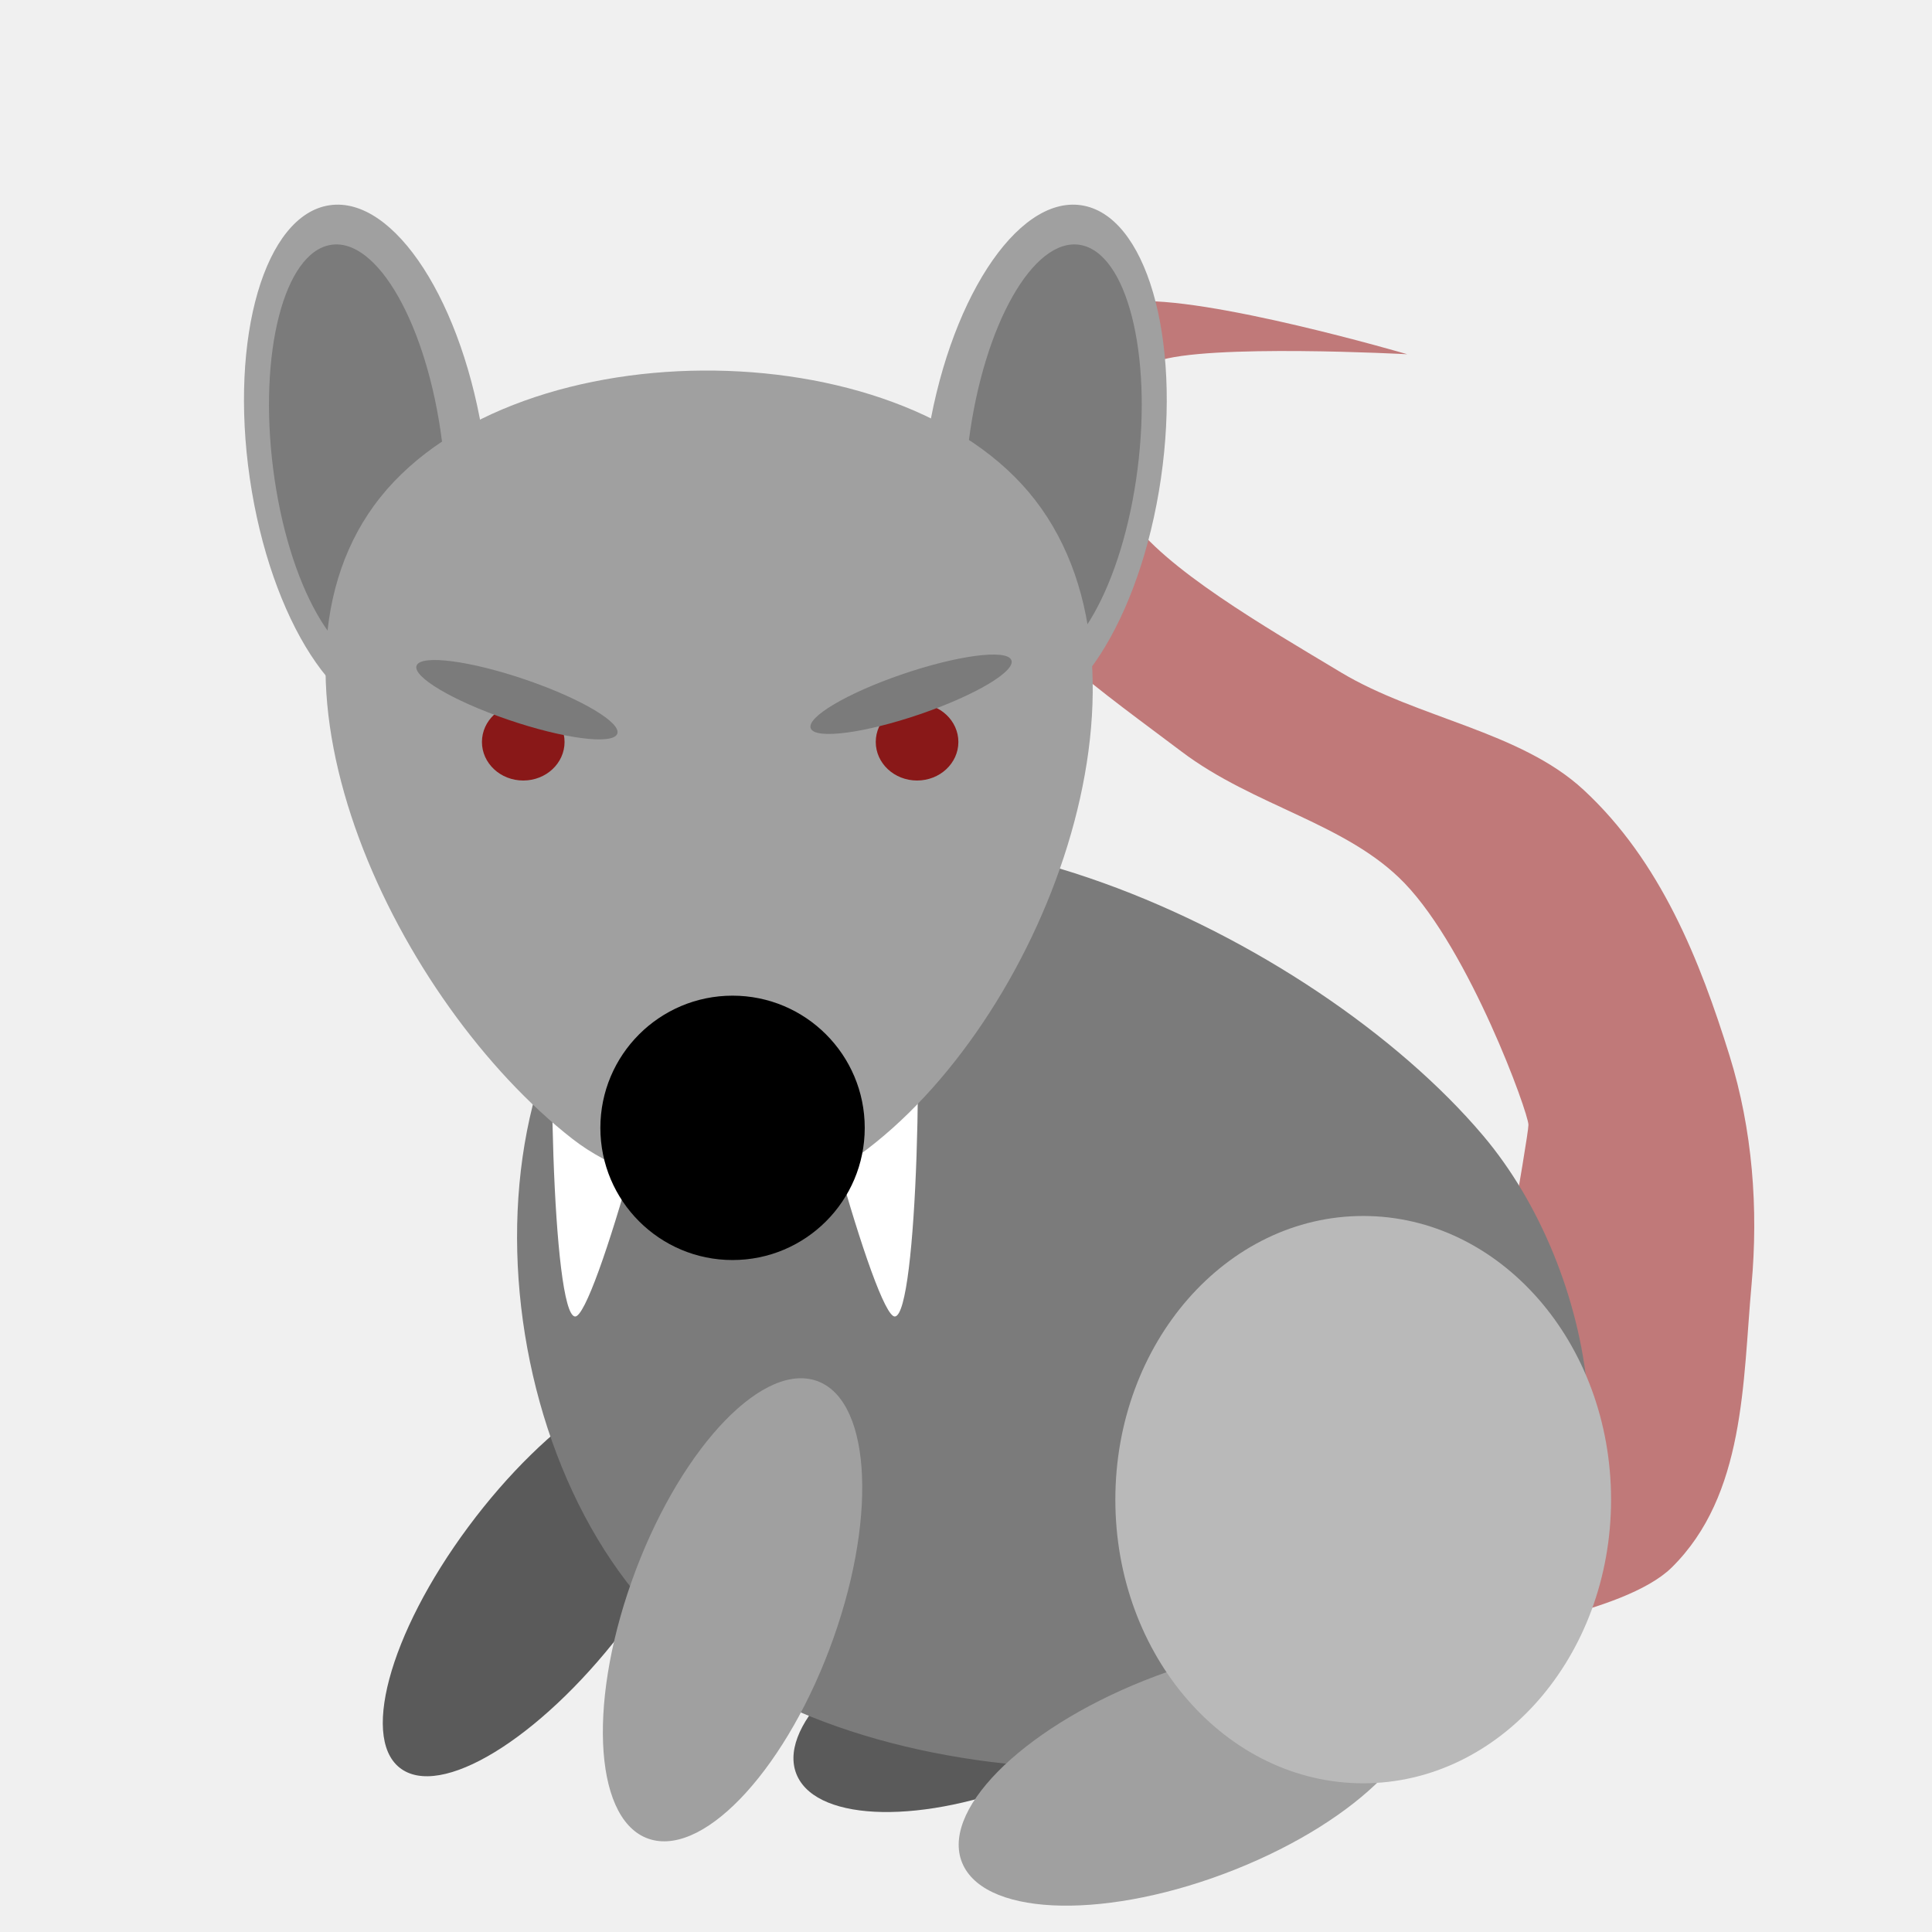
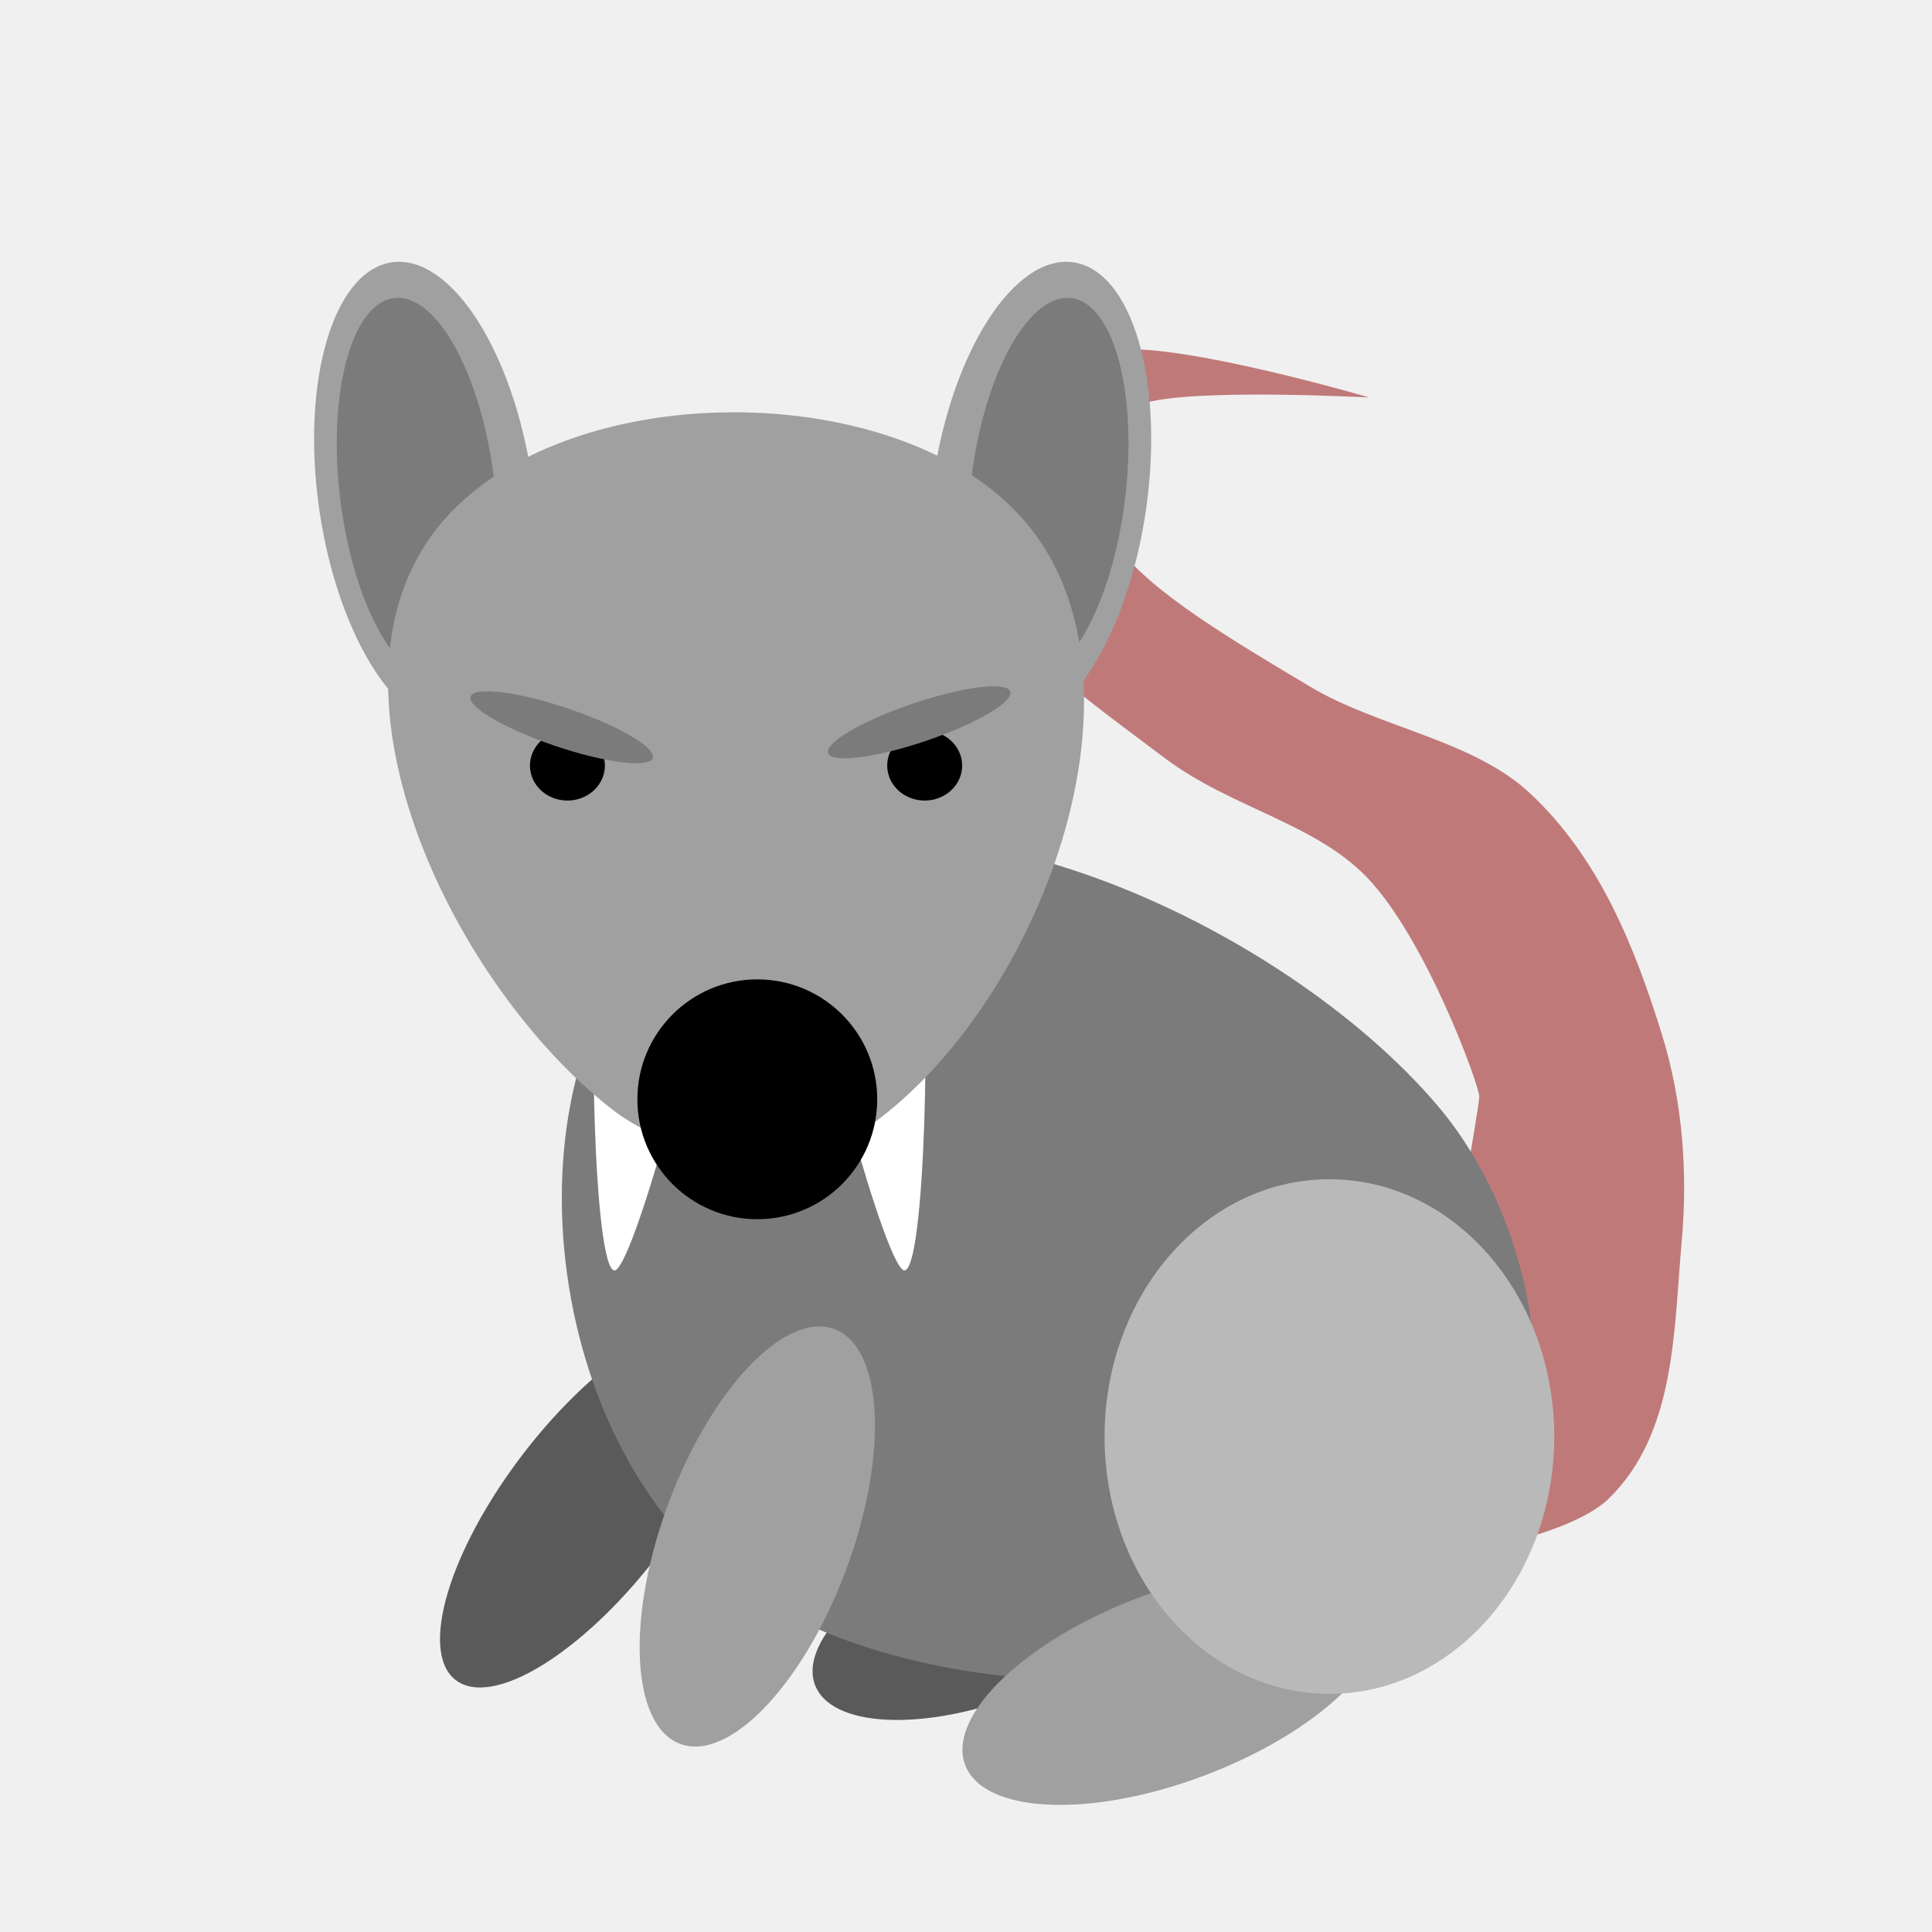
<svg xmlns="http://www.w3.org/2000/svg" width="200mm" height="200mm" viewBox="0 0 708.661 708.661" id="svg2" version="1.1">
  <defs id="defs4" />
  <g id="layer1" transform="translate(0,-343.7008)">
-     <ellipse style="opacity:1;fill:#5a5a5a;fill-opacity:1;stroke:none;stroke-width:20;stroke-linecap:round;stroke-linejoin:round;stroke-miterlimit:4;stroke-dasharray:none;stroke-opacity:1" id="path4171-4-6" cx="1033.488" cy="78.985" rx="33.863" ry="77.65" transform="matrix(0.4234134,0.9059366,-0.92651,0.3762702,0,0)" />
-     <path style="fill:#c07979;fill-opacity:1;fill-rule:evenodd;stroke:none;stroke-width:1px;stroke-linecap:butt;stroke-linejoin:miter;stroke-opacity:1" d="m 546.493,839.684 c 0,0 14.142,-79.003 14.142,-83.392 0,-4.389 -21.565,-63.845 -45.457,-88.659 -21.155,-21.972 -55.183,-28.13 -81.822,-48.28 -26.639,-20.15 -64.658,-46.334 -75.761,-72.858 -11.104,-26.524 -10.191,-54.12 3.03,-71.103 13.221,-16.983 27.499,-18.689 54.548,-21.067 27.049,-2.378 101.015,19.312 101.015,19.312 0,0 -73.713,-3.977 -91.924,2.633 -18.211,6.61 -15.372,5.492 -19.193,15.801 -3.821,10.309 -3.546,22.491 9.091,41.257 12.637,18.767 49.866,40.298 77.782,57.058 27.903,16.752 65.674,21.531 88.893,43.013 28.356,26.234 42.718,62.695 53.538,97.437 8.474,27.209 10.639,56.17 8.081,84.27 -3.226,35.444 -2.231,76.916 -29.294,103.582 -17.414,17.158 -73.741,24.579 -73.741,24.579 z" id="path4304" />
-     <ellipse style="opacity:1;fill:#5a5a5a;fill-opacity:1;stroke:none;stroke-width:20;stroke-linecap:round;stroke-linejoin:round;stroke-miterlimit:4;stroke-dasharray:none;stroke-opacity:1" id="path4171-4-7-8" cx="713.885" cy="687.138" rx="34.254" ry="89.154" transform="matrix(0.8554291,0.5179199,-0.5960614,0.8029389,0,0)" />
-     <ellipse transform="matrix(-0.9895392,0.1442644,0.1442644,0.9895392,0,0)" ry="94.954" rx="43.437" cy="526.995" cx="-59.207" id="ellipse4264" style="opacity:1;fill:#a0a0a0;fill-opacity:1;stroke:none;stroke-width:20;stroke-linecap:round;stroke-linejoin:round;stroke-miterlimit:4;stroke-dasharray:none;stroke-opacity:1" />
-     <ellipse style="opacity:1;fill:#7b7b7b;fill-opacity:1;stroke:none;stroke-width:20;stroke-linecap:round;stroke-linejoin:round;stroke-miterlimit:4;stroke-dasharray:none;stroke-opacity:1" id="ellipse4266" cx="-65.364" cy="525.62" rx="31.376" ry="77.757" transform="matrix(-0.9864701,0.1639414,0.1268601,0.9919206,0,0)" />
-     <ellipse style="opacity:1;fill:#a0a0a0;fill-opacity:1;stroke:none;stroke-width:20;stroke-linecap:round;stroke-linejoin:round;stroke-miterlimit:4;stroke-dasharray:none;stroke-opacity:1" id="path4171" cx="452.842" cy="452.344" rx="43.437" ry="94.954" transform="matrix(0.9895392,0.1442644,-0.1442644,0.9895392,0,0)" />
-     <path style="opacity:1;fill:#7b7b7b;fill-opacity:1;stroke:none;stroke-width:20;stroke-linecap:round;stroke-linejoin:round;stroke-miterlimit:4;stroke-dasharray:none;stroke-opacity:1" d="m 248.611,670.324 c 84.76,-53.485 232.972,16.166 295.368,89.888 41.598,49.149 57.476,139.595 9.528,183.989 -70.201,64.998 -233.032,63.56 -304.896,0 -72.988,-64.553 -84.027,-220.855 0,-273.877 z" id="rect4188" />
-     <ellipse transform="matrix(0.9864701,0.1639414,-0.1268601,0.9919206,0,0)" ry="77.757" rx="31.376" cy="440.727" cx="448.278" id="ellipse4262" style="opacity:1;fill:#7b7b7b;fill-opacity:1;stroke:none;stroke-width:20;stroke-linecap:round;stroke-linejoin:round;stroke-miterlimit:4;stroke-dasharray:none;stroke-opacity:1" />
-     <path style="opacity:1;fill:#ffffff;fill-opacity:1;stroke:none;stroke-width:20;stroke-linecap:round;stroke-linejoin:round;stroke-miterlimit:4;stroke-dasharray:none;stroke-opacity:1" d="m 288.162,683.258 46.232,-4.402 c 4.714,40.612 2.098,146.956 -6.125,147.739 -7.027,0.669 -36.541,-105.891 -40.106,-143.337 z" id="rect4414" />
-     <path id="path4426" d="m 251.014,683.258 -46.232,-4.402 c -4.714,40.612 -2.098,146.956 6.125,147.739 7.027,0.669 36.541,-105.891 40.106,-143.337 z" style="opacity:1;fill:#ffffff;fill-opacity:1;stroke:none;stroke-width:20;stroke-linecap:round;stroke-linejoin:round;stroke-miterlimit:4;stroke-dasharray:none;stroke-opacity:1" />
-     <path style="opacity:1;fill:#a0a0a0;fill-opacity:1;stroke:none;stroke-width:20;stroke-linecap:round;stroke-linejoin:round;stroke-miterlimit:4;stroke-dasharray:none;stroke-opacity:1" d="m 137.225,529.103 c 47.582,-65.323 193.001,-65.952 242.437,-2.02 50.763,65.649 2.637,191.846 -64.65,240.416 -28.441,20.53 -77.4,15.515 -105.056,-6.061 C 145.973,711.522 89.445,594.697 137.225,529.103 Z" id="rect4168" />
-     <ellipse style="opacity:1;fill:#a0a0a0;fill-opacity:1;stroke:none;stroke-width:20;stroke-linecap:round;stroke-linejoin:round;stroke-miterlimit:4;stroke-dasharray:none;stroke-opacity:1" id="path4171-4" cx="1088.049" cy="34.664" rx="38.45" ry="89.42" transform="matrix(0.4306749,0.9025071,-0.9291937,0.3695931,0,0)" />
-     <ellipse style="opacity:1;fill:#891818;fill-opacity:1;stroke:none;stroke-width:20;stroke-linecap:round;stroke-linejoin:round;stroke-miterlimit:4;stroke-dasharray:none;stroke-opacity:1" id="path4208" cx="336.381" cy="615.854" rx="15.152" ry="14.142" />
-     <ellipse style="opacity:1;fill:#891818;fill-opacity:1;stroke:none;stroke-width:20;stroke-linecap:round;stroke-linejoin:round;stroke-miterlimit:4;stroke-dasharray:none;stroke-opacity:1" id="path4208-2" cx="191.929" cy="615.854" rx="15.152" ry="14.142" />
-     <circle style="opacity:1;fill:#000000;fill-opacity:1;stroke:none;stroke-width:20;stroke-linecap:round;stroke-linejoin:round;stroke-miterlimit:4;stroke-dasharray:none;stroke-opacity:1" id="path4225" cx="268.701" cy="757.398" r="48.487" />
-     <ellipse style="opacity:1;fill:#7b7b7b;fill-opacity:1;stroke:none;stroke-width:20;stroke-linecap:round;stroke-linejoin:round;stroke-miterlimit:4;stroke-dasharray:none;stroke-opacity:1" id="path4171-1" cx="677.469" cy="-57.378" rx="8.025" ry="38.861" transform="matrix(0.4131496,0.9106631,-0.9460454,0.3240342,0,0)" />
-     <ellipse transform="matrix(-0.4131496,0.9106631,0.9460454,0.3240342,0,0)" ry="38.861" rx="8.025" cy="422.647" cx="508.862" id="ellipse4251" style="opacity:1;fill:#7b7b7b;fill-opacity:1;stroke:none;stroke-width:20;stroke-linecap:round;stroke-linejoin:round;stroke-miterlimit:4;stroke-dasharray:none;stroke-opacity:1" />
-     <ellipse style="opacity:1;fill:#b9b9b9;fill-opacity:1;stroke:none;stroke-width:20;stroke-linecap:round;stroke-linejoin:round;stroke-miterlimit:4;stroke-dasharray:none;stroke-opacity:1" id="path4272" cx="500.026" cy="893.768" rx="90.914" ry="104.046" />
-     <ellipse style="opacity:1;fill:#a0a0a0;fill-opacity:1;stroke:none;stroke-width:20;stroke-linecap:round;stroke-linejoin:round;stroke-miterlimit:4;stroke-dasharray:none;stroke-opacity:1" id="path4171-4-7" cx="566.668" cy="828.444" rx="38.45" ry="89.42" transform="matrix(0.9626874,0.2706159,-0.334149,0.9425203,0,0)" />
+     <ellipse style="opacity:1;fill:#5a5a5a;fill-opacity:1;stroke:none;stroke-width:20;stroke-linecap:round;stroke-linejoin:round;stroke-miterlimit:4;stroke-dasharray:none;stroke-opacity:1" id="path4171-4-6" cx="1005.876" cy="66.159" rx="30.719" ry="70.441" transform="matrix(0.4234134,0.9059366,-0.92651,0.3762702,0,0)" />
+     <path style="fill:#c07979;fill-opacity:1;fill-rule:evenodd;stroke:none;stroke-width:1px;stroke-linecap:butt;stroke-linejoin:miter;stroke-opacity:1" d="m 529.781,821.57 c 0,0 12.829,-71.669 12.829,-75.65 0,-3.982 -19.563,-57.918 -41.237,-80.428 -19.191,-19.932 -50.06,-25.518 -74.226,-43.797 -24.166,-18.279 -58.655,-42.033 -68.728,-66.094 -10.073,-24.062 -9.245,-49.096 2.749,-64.502 11.994,-15.406 24.946,-16.954 49.484,-19.112 24.538,-2.158 91.637,17.519 91.637,17.519 0,0 -66.87,-3.607 -83.39,2.389 -16.52,5.996 -13.945,4.982 -17.411,14.334 -3.466,9.352 -3.217,20.403 8.247,37.427 11.464,17.024 45.237,36.557 70.561,51.761 25.313,15.197 59.577,19.532 80.641,39.02 25.723,23.798 38.752,56.875 48.568,88.391 7.687,24.683 9.651,50.956 7.331,76.447 -2.926,32.153 -2.024,69.776 -26.575,93.966 -15.797,15.565 -66.895,22.297 -66.895,22.297 z" id="path4304" />
+     <ellipse style="opacity:1;fill:#5a5a5a;fill-opacity:1;stroke:none;stroke-width:20;stroke-linecap:round;stroke-linejoin:round;stroke-miterlimit:4;stroke-dasharray:none;stroke-opacity:1" id="path4171-4-7-8" cx="710.877" cy="657.062" rx="31.074" ry="80.877" transform="matrix(0.8554291,0.5179199,-0.5960614,0.8029389,0,0)" />
+     <ellipse transform="matrix(-0.9895392,0.1442644,0.1442644,0.9895392,0,0)" ry="86.139" rx="39.404" cy="542.192" cx="-78.745" id="ellipse4264" style="opacity:1;fill:#a0a0a0;fill-opacity:1;stroke:none;stroke-width:20;stroke-linecap:round;stroke-linejoin:round;stroke-miterlimit:4;stroke-dasharray:none;stroke-opacity:1" />
+     <ellipse style="opacity:1;fill:#7b7b7b;fill-opacity:1;stroke:none;stroke-width:20;stroke-linecap:round;stroke-linejoin:round;stroke-miterlimit:4;stroke-dasharray:none;stroke-opacity:1" id="ellipse4266" cx="-85.472" cy="541.476" rx="28.463" ry="70.539" transform="matrix(-0.9864701,0.1639414,0.1268601,0.9919206,0,0)" />
+     <ellipse style="opacity:1;fill:#a0a0a0;fill-opacity:1;stroke:none;stroke-width:20;stroke-linecap:round;stroke-linejoin:round;stroke-miterlimit:4;stroke-dasharray:none;stroke-opacity:1" id="path4171" cx="453.102" cy="464.655" rx="39.404" ry="86.139" transform="matrix(0.9895392,0.1442644,-0.1442644,0.9895392,0,0)" />
+     <path style="opacity:1;fill:#7b7b7b;fill-opacity:1;stroke:none;stroke-width:20;stroke-linecap:round;stroke-linejoin:round;stroke-miterlimit:4;stroke-dasharray:none;stroke-opacity:1" d="m 259.554,667.932 c 76.891,-48.519 211.343,14.665 267.947,81.543 37.736,44.586 52.14,126.635 8.643,166.908 -63.684,58.964 -211.398,57.66 -276.591,0 -66.212,-58.56 -76.226,-200.352 0,-248.451 z" id="rect4188" />
+     <ellipse transform="matrix(0.9864701,0.1639414,-0.1268601,0.9919206,0,0)" ry="70.539" rx="28.463" cy="453.301" cx="448.03" id="ellipse4262" style="opacity:1;fill:#7b7b7b;fill-opacity:1;stroke:none;stroke-width:20;stroke-linecap:round;stroke-linejoin:round;stroke-miterlimit:4;stroke-dasharray:none;stroke-opacity:1" />
+     <path style="opacity:1;fill:#ffffff;fill-opacity:1;stroke:none;stroke-width:20;stroke-linecap:round;stroke-linejoin:round;stroke-miterlimit:4;stroke-dasharray:none;stroke-opacity:1" d="m 295.433,679.666 41.94,-3.993 c 4.276,36.842 1.903,133.313 -5.557,134.023 -6.374,0.607 -33.149,-96.06 -36.383,-130.03 z" id="rect4414" />
+     <path id="path4426" d="m 261.734,679.666 -41.94,-3.993 c -4.276,36.842 -1.903,133.313 5.557,134.023 6.374,0.607 33.149,-96.06 36.383,-130.03 z" style="opacity:1;fill:#ffffff;fill-opacity:1;stroke:none;stroke-width:20;stroke-linecap:round;stroke-linejoin:round;stroke-miterlimit:4;stroke-dasharray:none;stroke-opacity:1" />
+     <path style="opacity:1;fill:#a0a0a0;fill-opacity:1;stroke:none;stroke-width:20;stroke-linecap:round;stroke-linejoin:round;stroke-miterlimit:4;stroke-dasharray:none;stroke-opacity:1" d="m 158.509,539.822 c 43.164,-59.258 175.084,-59.829 219.929,-1.833 46.05,59.554 2.392,174.035 -58.648,218.097 -25.801,18.624 -70.214,14.075 -95.303,-5.498 C 166.445,705.306 115.165,599.327 158.509,539.822 Z" id="rect4168" />
+     <ellipse style="opacity:1;fill:#a0a0a0;fill-opacity:1;stroke:none;stroke-width:20;stroke-linecap:round;stroke-linejoin:round;stroke-miterlimit:4;stroke-dasharray:none;stroke-opacity:1" id="path4171-4" cx="1055.367" cy="26.5" rx="34.88" ry="81.119" transform="matrix(0.4306749,0.9025071,-0.9291937,0.3695931,0,0)" />
+     <ellipse style="opacity:1;fill:#000000;fill-opacity:1;stroke:none;stroke-width:20;stroke-linecap:round;stroke-linejoin:round;stroke-miterlimit:4;stroke-dasharray:none;stroke-opacity:1" id="path4208" cx="339.176" cy="624.52" rx="13.746" ry="12.829" />
+     <ellipse style="opacity:1;fill:#000000;fill-opacity:1;stroke:none;stroke-width:20;stroke-linecap:round;stroke-linejoin:round;stroke-miterlimit:4;stroke-dasharray:none;stroke-opacity:1" id="path4208-2" cx="208.134" cy="624.52" rx="13.746" ry="12.829" />
+     <circle style="opacity:1;fill:#000000;fill-opacity:1;stroke:none;stroke-width:20;stroke-linecap:round;stroke-linejoin:round;stroke-miterlimit:4;stroke-dasharray:none;stroke-opacity:1" id="path4225" cx="277.779" cy="746.923" r="43.986" />
+     <ellipse style="opacity:1;fill:#7b7b7b;fill-opacity:1;stroke:none;stroke-width:20;stroke-linecap:round;stroke-linejoin:round;stroke-miterlimit:4;stroke-dasharray:none;stroke-opacity:1" id="path4171-1" cx="688.225" cy="-55.851" rx="7.28" ry="35.253" transform="matrix(0.4131496,0.9106631,-0.9460454,0.3240342,0,0)" />
+     <ellipse transform="matrix(-0.4131496,0.9106631,0.9460454,0.3240342,0,0)" ry="35.253" rx="7.28" cy="441.863" cx="513.12" id="ellipse4251" style="opacity:1;fill:#7b7b7b;fill-opacity:1;stroke:none;stroke-width:20;stroke-linecap:round;stroke-linejoin:round;stroke-miterlimit:4;stroke-dasharray:none;stroke-opacity:1" />
+     <ellipse style="opacity:1;fill:#b9b9b9;fill-opacity:1;stroke:none;stroke-width:20;stroke-linecap:round;stroke-linejoin:round;stroke-miterlimit:4;stroke-dasharray:none;stroke-opacity:1" id="path4272" cx="487.628" cy="870.633" rx="82.474" ry="94.386" />
+     <ellipse style="opacity:1;fill:#a0a0a0;fill-opacity:1;stroke:none;stroke-width:20;stroke-linecap:round;stroke-linejoin:round;stroke-miterlimit:4;stroke-dasharray:none;stroke-opacity:1" id="path4171-4-7" cx="566.239" cy="800.041" rx="34.88" ry="81.119" transform="matrix(0.9626874,0.2706159,-0.334149,0.9425203,0,0)" />
  </g>
</svg>
